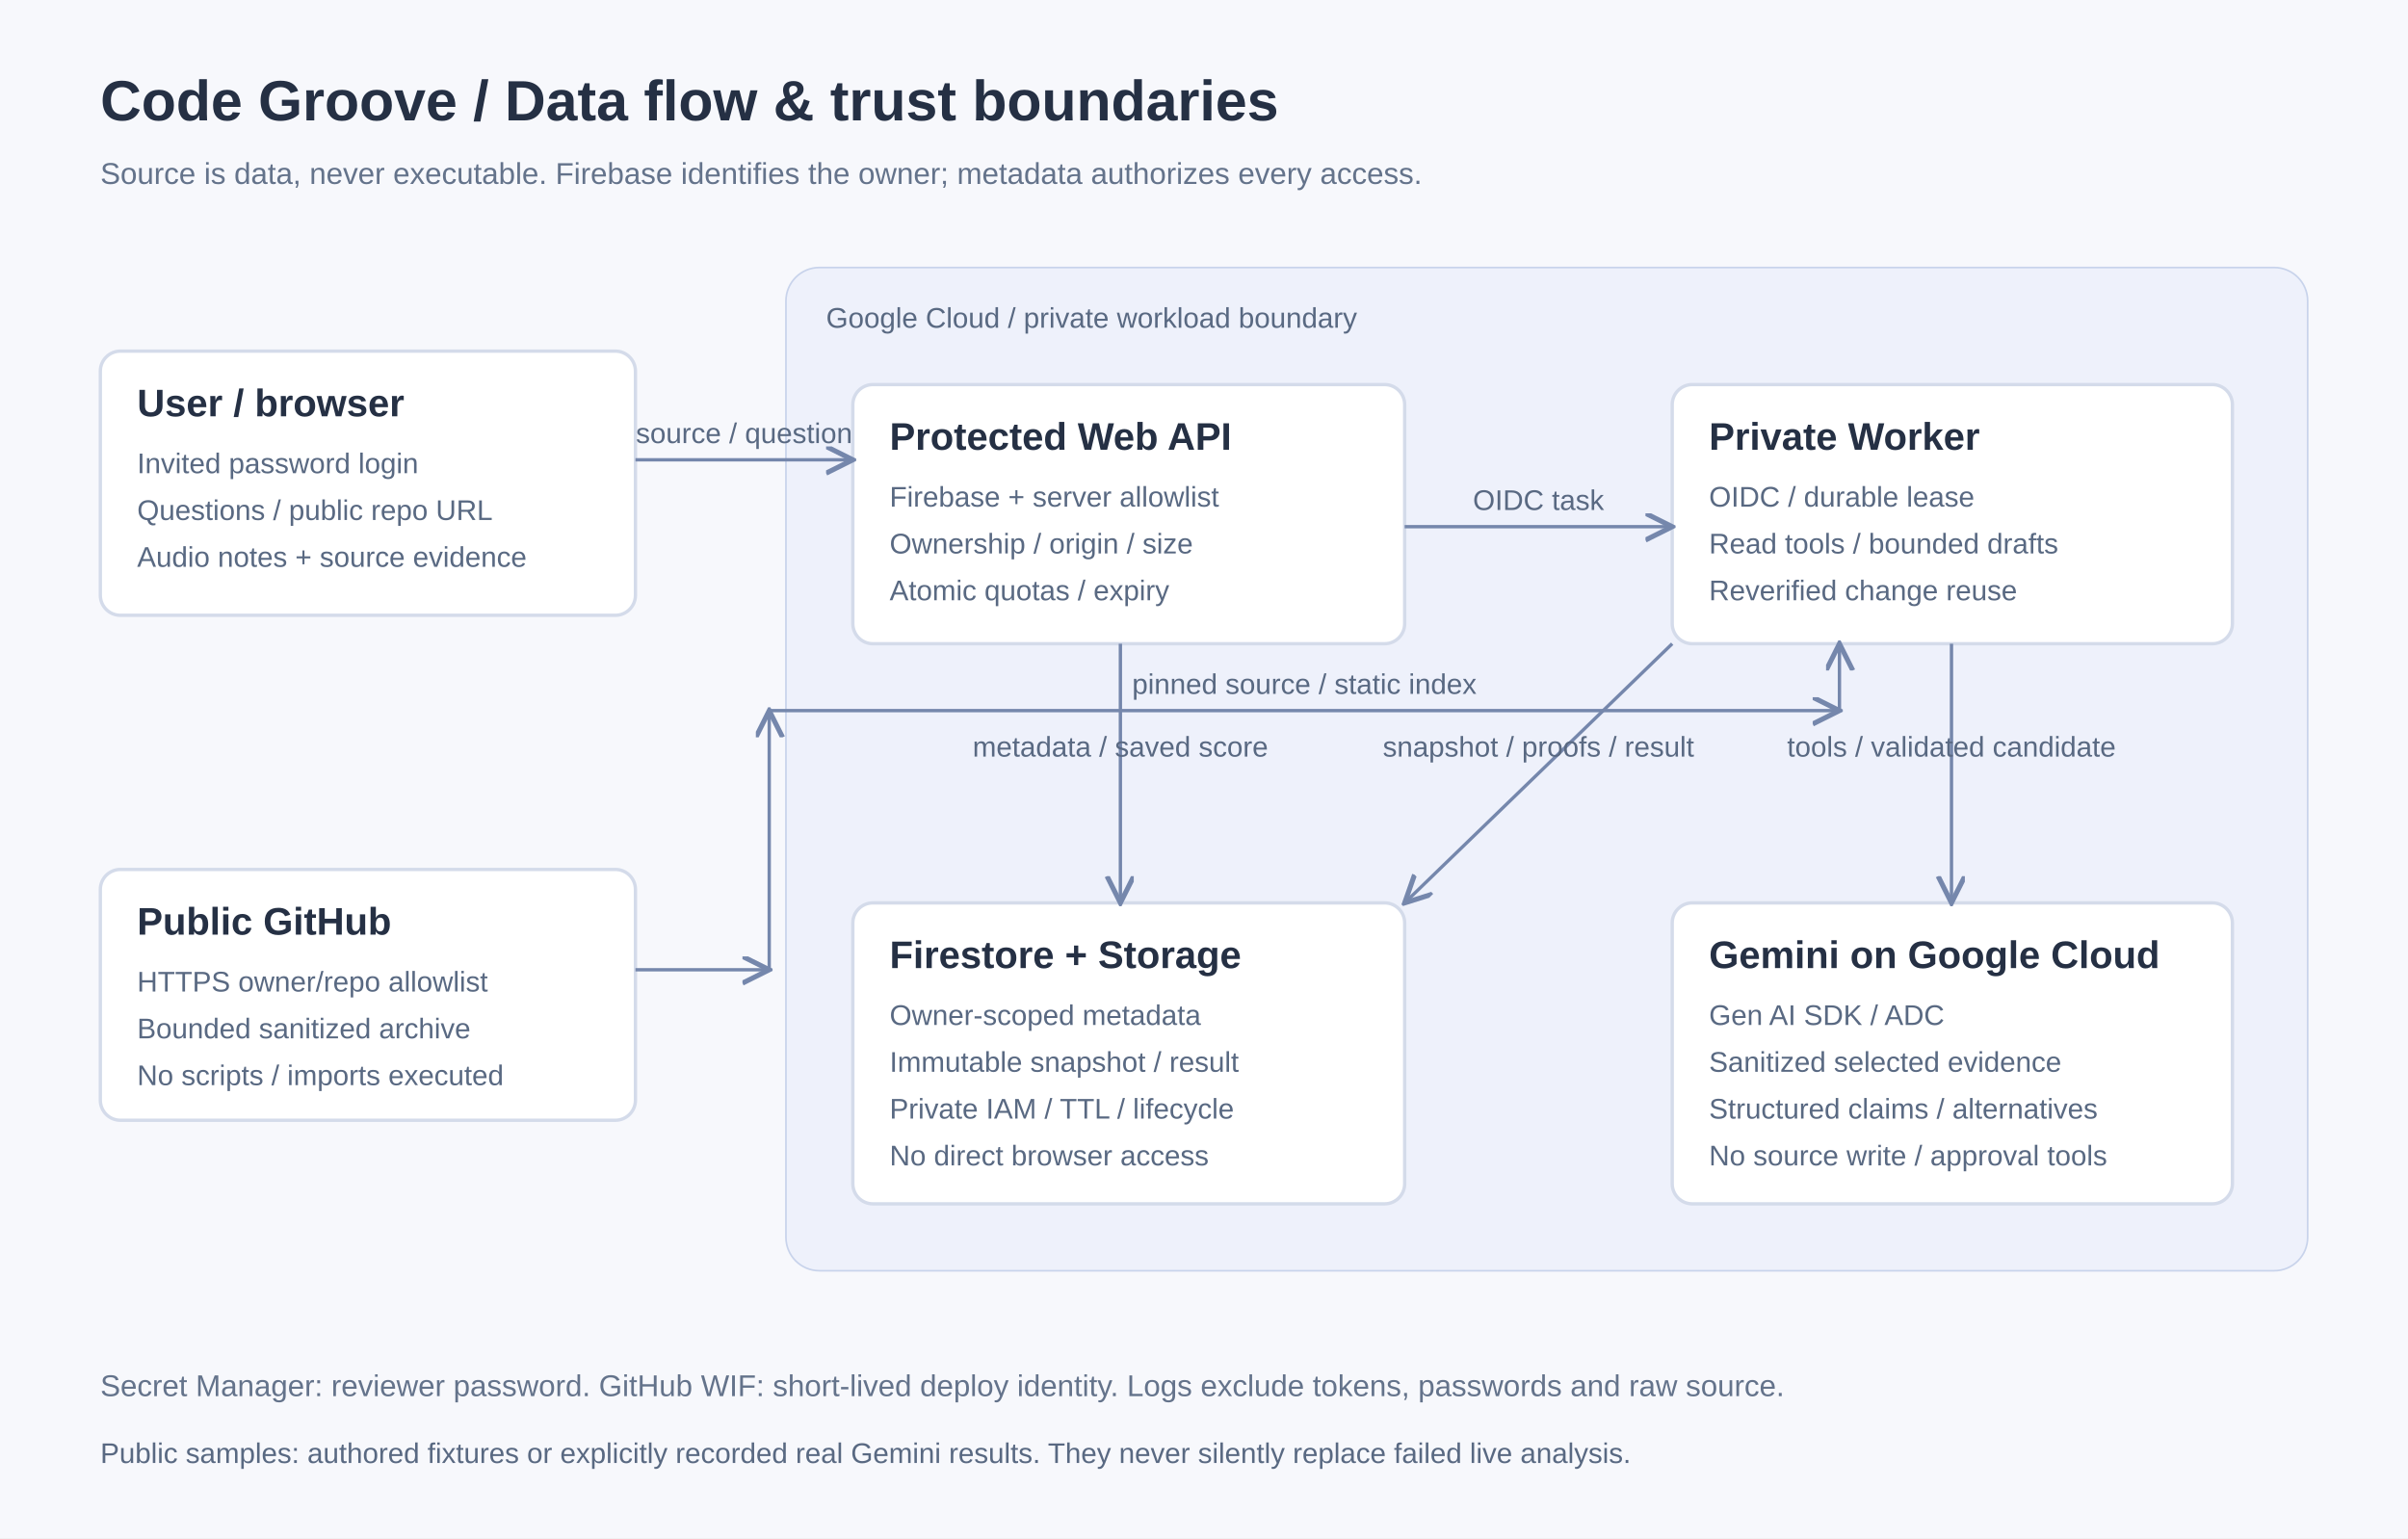
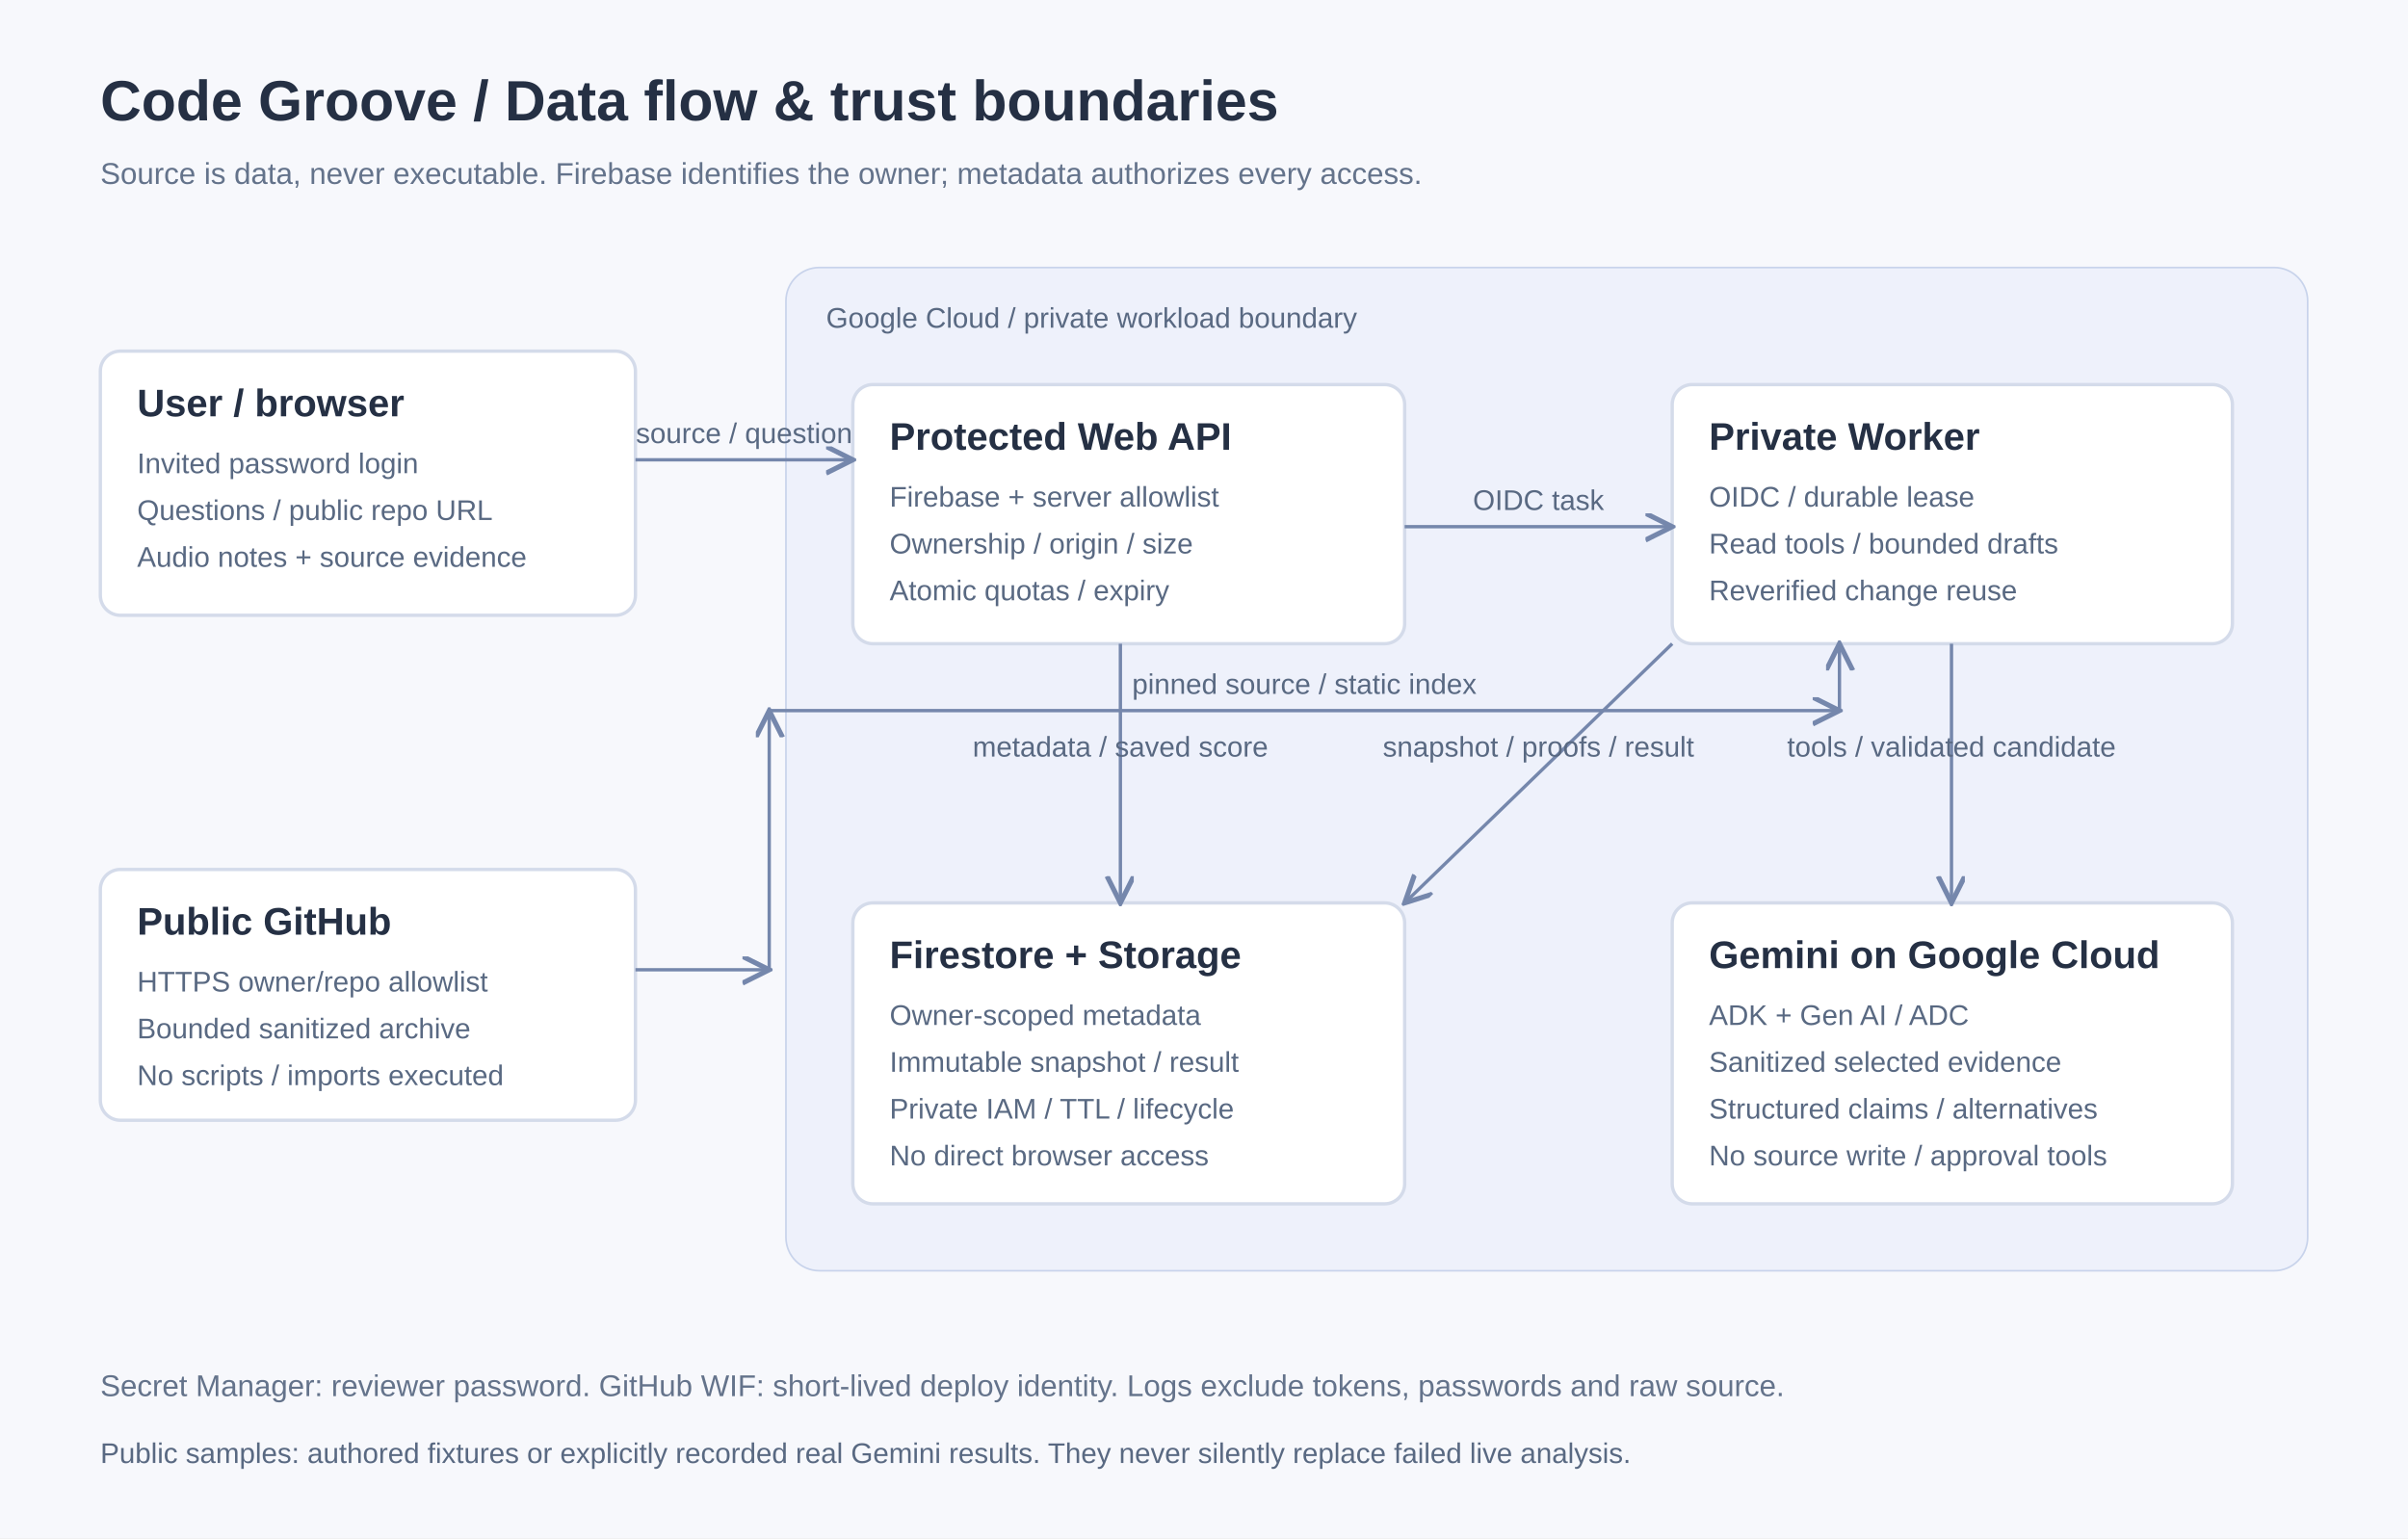
<svg xmlns="http://www.w3.org/2000/svg" width="1440" height="920" viewBox="0 0 1440 920">
  <defs>
    <marker id="arrow" markerWidth="9" markerHeight="9" refX="8" refY="4" orient="auto">
      <path d="M0 0L8 4L0 8" fill="none" stroke="#7587ac" stroke-width="1.5" />
    </marker>
    <style>text{font-family:Arial,sans-serif;fill:#253044}.title{font-size:34px;font-weight:700}.sub{font-size:18px;fill:#64738b}.label{font-size:23px;font-weight:600}.small{font-size:17px;fill:#596982}.box{fill:#fff;stroke:#d4dbea;stroke-width:2;rx:12}.line{fill:none;stroke:#7587ac;stroke-width:2;marker-end:url(#arrow)}</style>
  </defs>
  <rect width="1440" height="920" fill="#f7f8fc" />
  <text x="60" y="72" class="title">Code Groove / Data flow &amp; trust boundaries</text>
  <text x="60" y="110" class="sub">Source is data, never executable. Firebase identifies the owner; metadata authorizes every access.</text>
  <rect x="470" y="160" width="910" height="600" fill="#eef1fb" stroke="#c8d3eb" rx="20" />
  <text x="494" y="196" class="small">Google Cloud / private workload boundary</text>
  <rect x="60" y="210" width="320" height="158" class="box" />
  <text x="82" y="249" class="label">User / browser</text>
  <text x="82" y="283" class="small">Invited password login</text>
  <text x="82" y="311" class="small">Questions / public repo URL</text>
  <text x="82" y="339" class="small">Audio notes + source evidence</text>
  <rect x="60" y="520" width="320" height="150" class="box" />
  <text x="82" y="559" class="label">Public GitHub</text>
  <text x="82" y="593" class="small">HTTPS owner/repo allowlist</text>
  <text x="82" y="621" class="small">Bounded sanitized archive</text>
  <text x="82" y="649" class="small">No scripts / imports executed</text>
  <rect x="510" y="230" width="330" height="155" class="box" />
  <text x="532" y="269" class="label">Protected Web API</text>
  <text x="532" y="303" class="small">Firebase + server allowlist</text>
  <text x="532" y="331" class="small">Ownership / origin / size</text>
  <text x="532" y="359" class="small">Atomic quotas / expiry</text>
  <rect x="1000" y="230" width="335" height="155" class="box" />
  <text x="1022" y="269" class="label">Private Worker</text>
  <text x="1022" y="303" class="small">OIDC / durable lease</text>
  <text x="1022" y="331" class="small">Read tools / bounded drafts</text>
  <text x="1022" y="359" class="small">Reverified change reuse</text>
  <rect x="510" y="540" width="330" height="180" class="box" />
  <text x="532" y="579" class="label">Firestore + Storage</text>
  <text x="532" y="613" class="small">Owner-scoped metadata</text>
  <text x="532" y="641" class="small">Immutable snapshot / result</text>
  <text x="532" y="669" class="small">Private IAM / TTL / lifecycle</text>
  <text x="532" y="697" class="small">No direct browser access</text>
  <rect x="1000" y="540" width="335" height="180" class="box" />
  <text x="1022" y="579" class="label">Gemini on Google Cloud</text>
-   <text x="1022" y="613" class="small">Gen AI SDK / ADC</text>
+   <text x="1022" y="613" class="small">ADK + Gen AI / ADC</text>
  <text x="1022" y="641" class="small">Sanitized selected evidence</text>
  <text x="1022" y="669" class="small">Structured claims / alternatives</text>
  <text x="1022" y="697" class="small">No source write / approval tools</text>
  <path d="M380 275 L510 275" class="line" />
  <text x="445.0" y="265.0" text-anchor="middle" class="small">source / question</text>
  <path d="M840 315 L1000 315" class="line" />
  <text x="920.0" y="305.0" text-anchor="middle" class="small">OIDC task</text>
  <path d="M380 580 L460 580" class="line" />
  <path d="M460 580 L460 425" class="line" />
  <path d="M460 425 L1100 425" class="line" />
  <text x="780.0" y="415.0" text-anchor="middle" class="small">pinned source / static index</text>
  <path d="M1100 425 L1100 385" class="line" />
  <path d="M670 385 L670 540" class="line" />
  <text x="670.0" y="452.5" text-anchor="middle" class="small">metadata / saved score</text>
  <path d="M1000 385 L840 540" class="line" />
  <text x="920.0" y="452.5" text-anchor="middle" class="small">snapshot / proofs / result</text>
  <path d="M1167 385 L1167 540" class="line" />
  <text x="1167.0" y="452.5" text-anchor="middle" class="small">tools / validated candidate</text>
  <text x="60" y="835" class="sub">Secret Manager: reviewer password. GitHub WIF: short-lived deploy identity. Logs exclude tokens, passwords and raw source.</text>
  <text x="60" y="875" class="small">Public samples: authored fixtures or explicitly recorded real Gemini results. They never silently replace failed live analysis.</text>
</svg>
